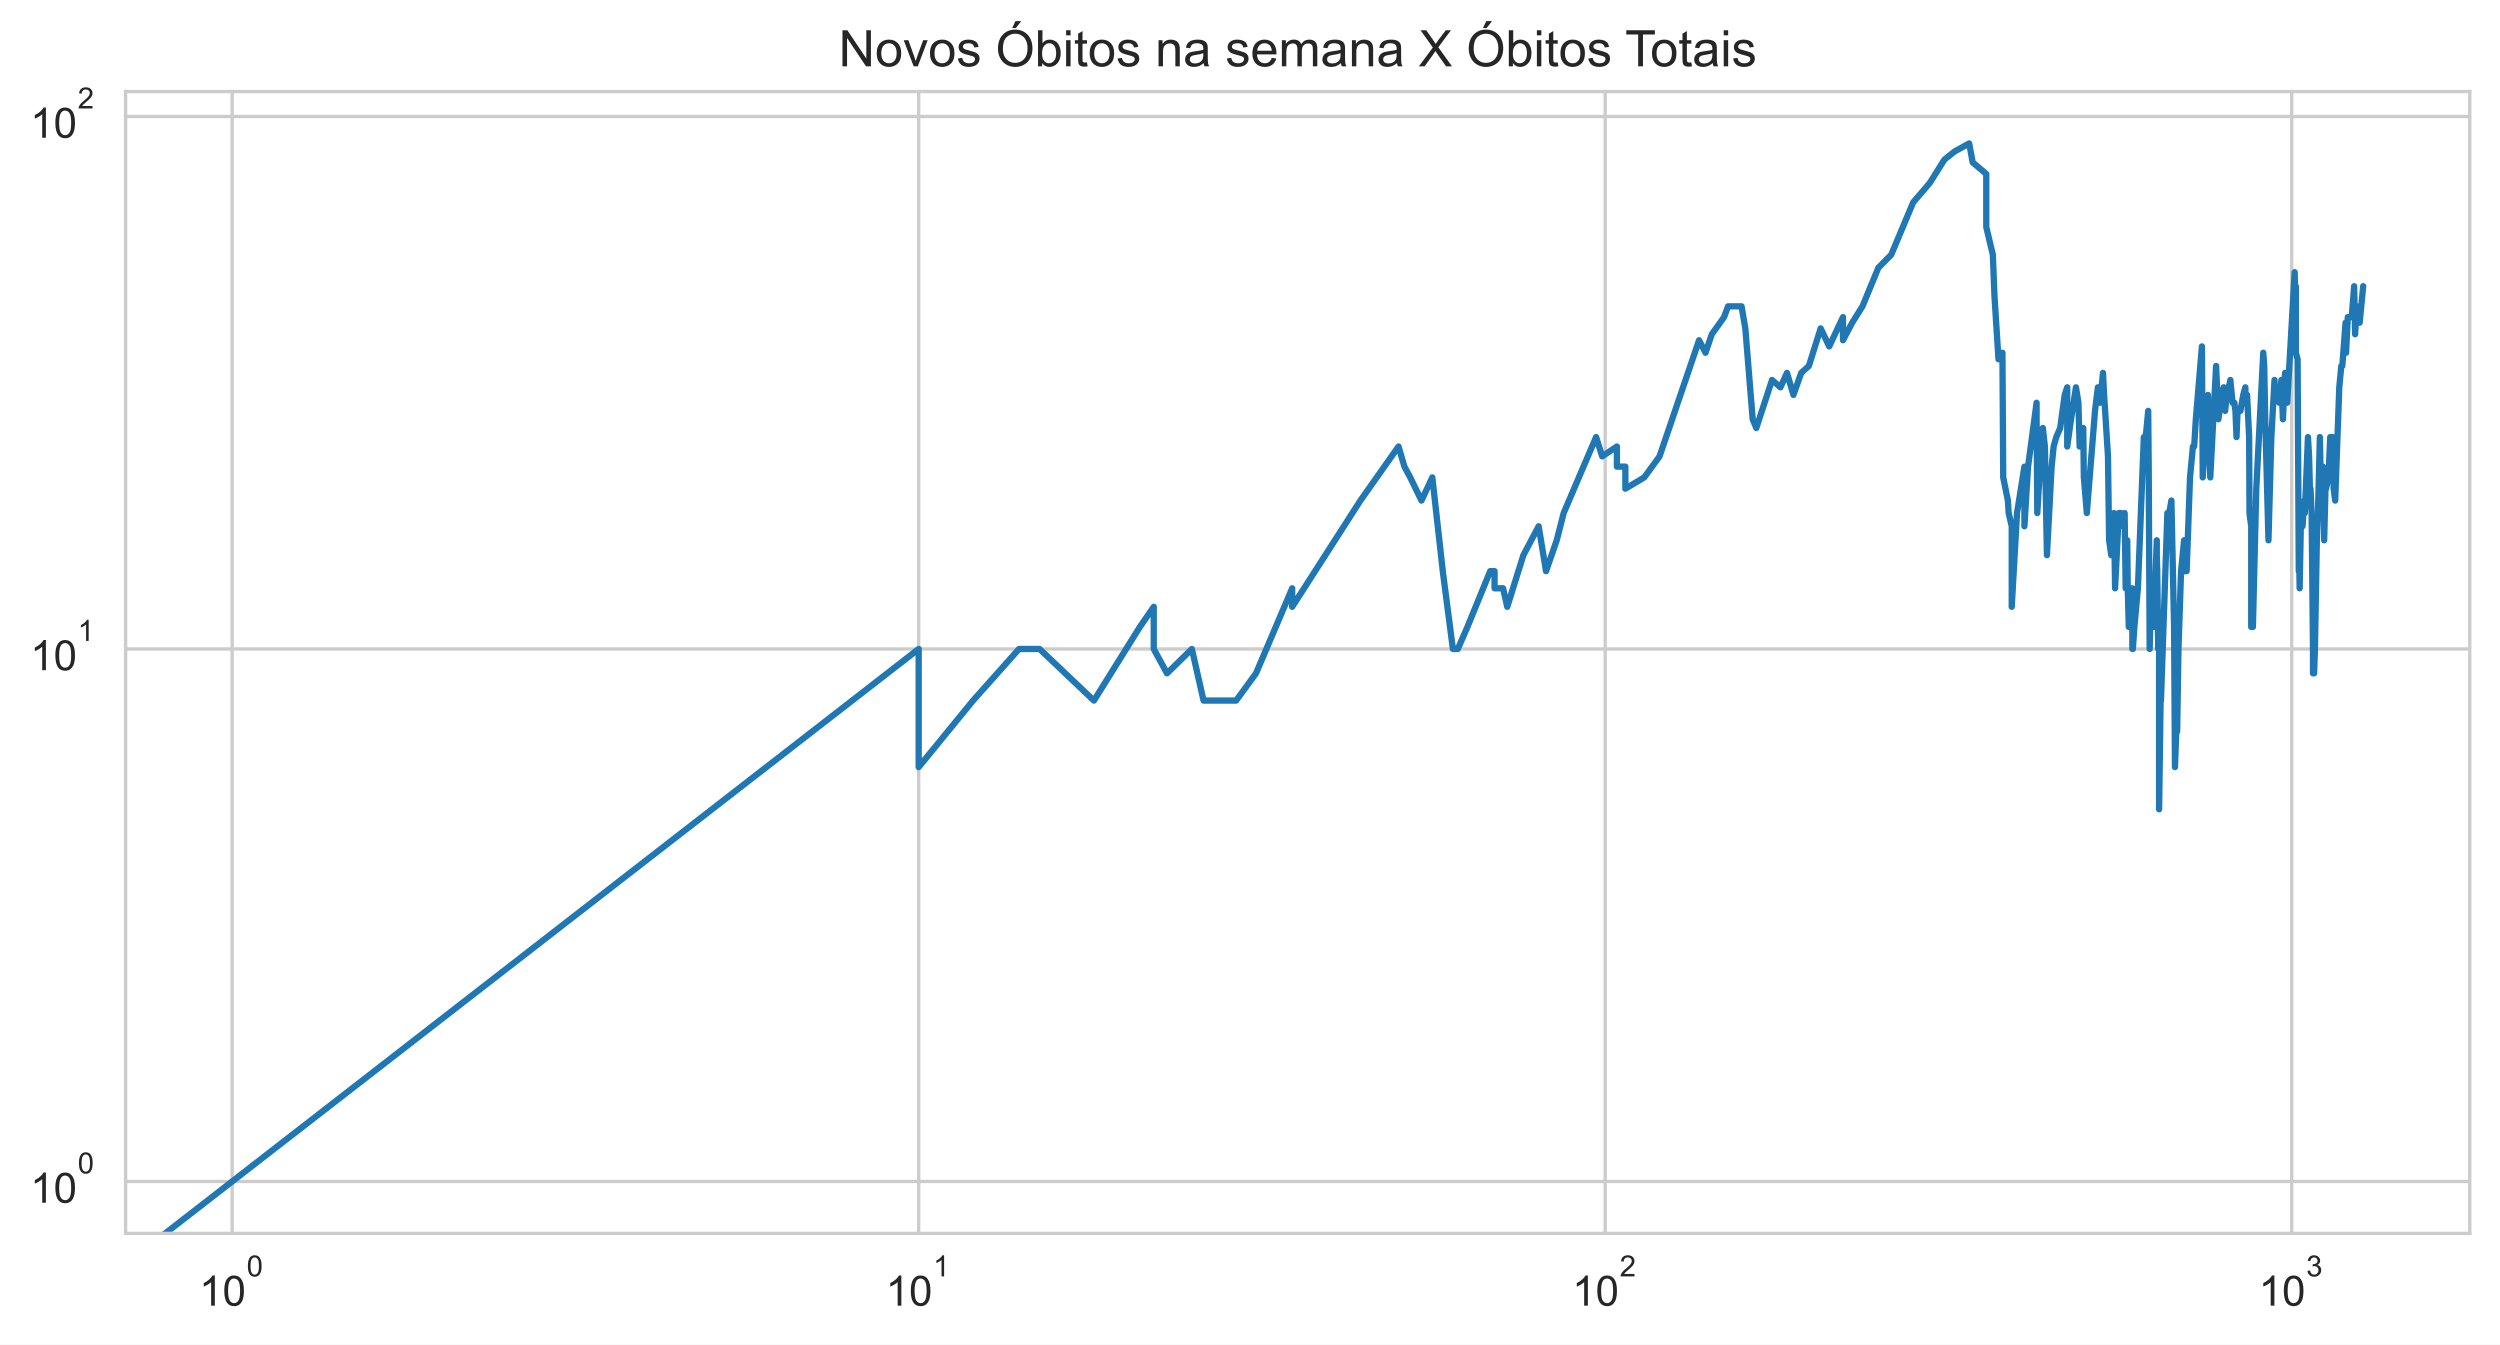
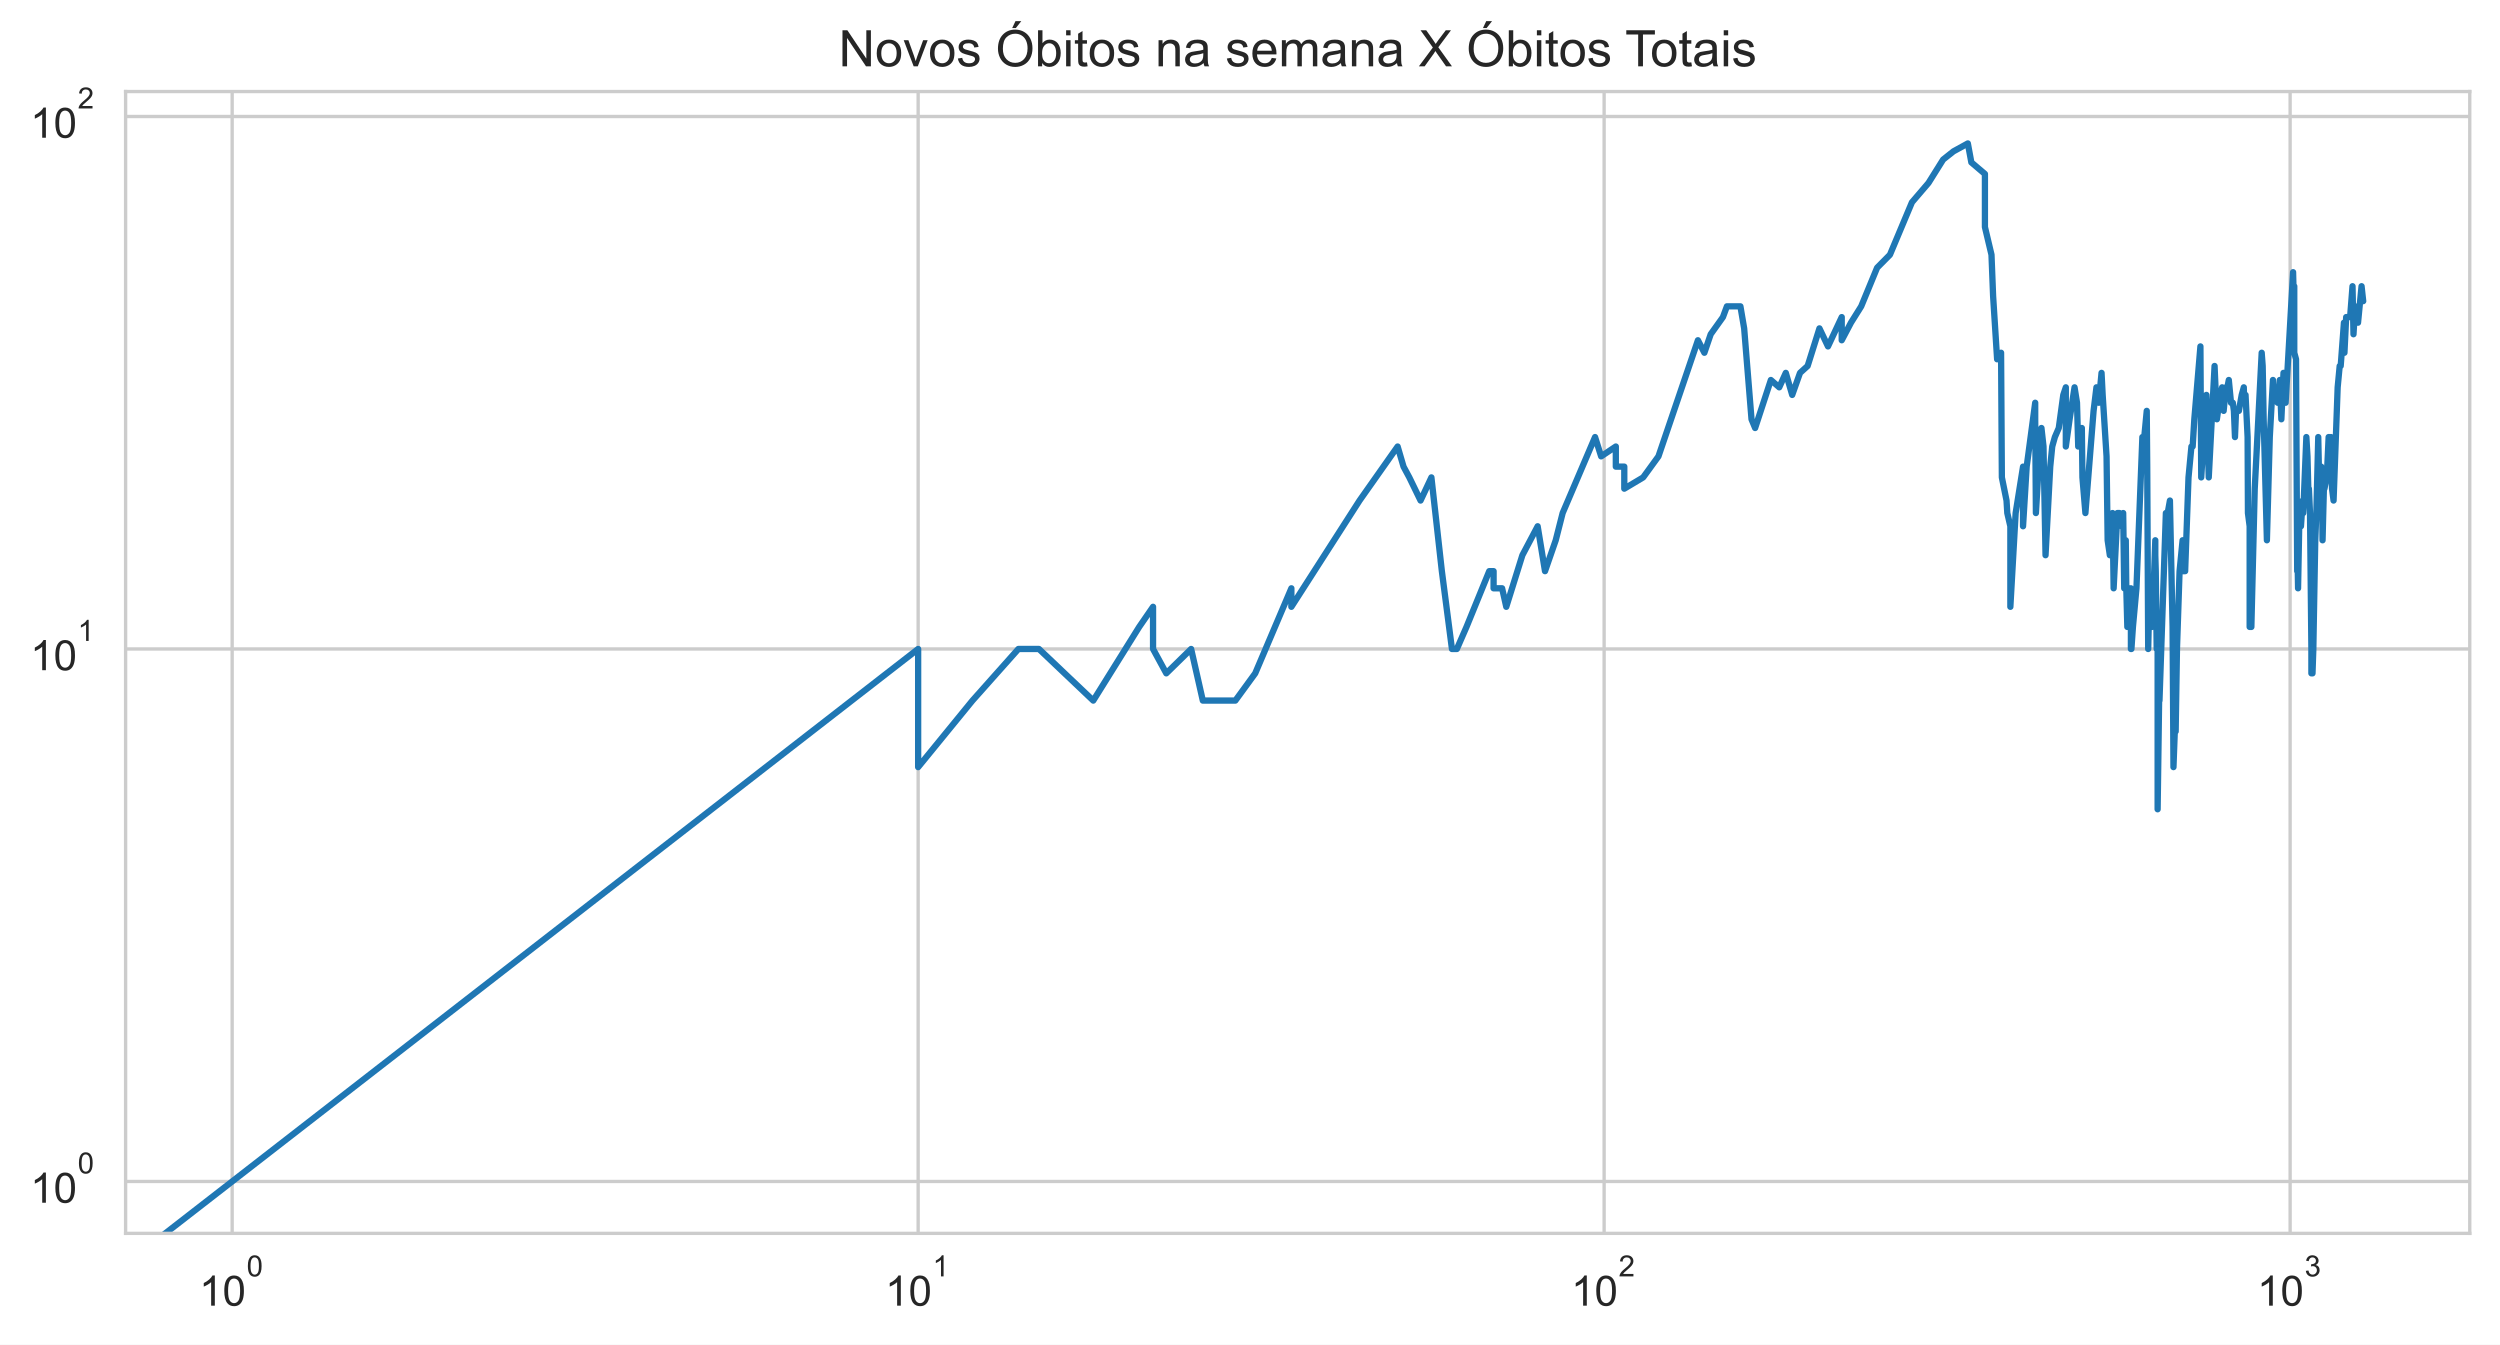
<svg xmlns="http://www.w3.org/2000/svg" xmlns:xlink="http://www.w3.org/1999/xlink" height="320.089pt" version="1.1" viewBox="0 0 595.1 320.089" width="595.1pt">
  <defs>
    <style type="text/css">*{stroke-linecap:butt;stroke-linejoin:round;}</style>
  </defs>
  <g id="figure_1">
    <g id="patch_1">
      <path d="M 0 320.089  L 595.1 320.089  L 595.1 0  L 0 0  z " style="fill:#ffffff;" />
    </g>
    <g id="axes_1">
      <g id="patch_2">
        <path d="M 29.9 293.589  L 587.9 293.589  L 587.9 21.789  L 29.9 21.789  z " style="fill:#ffffff;" />
      </g>
      <g id="matplotlib.axis_1">
        <g id="xtick_1">
          <g id="line2d_1">
-             <path clip-path="url(#p76dd314184)" d="M 55.264 293.589  L 55.264 21.789  " style="fill:none;stroke:#cccccc;stroke-linecap:round;stroke-width:0.8;" />
+             <path clip-path="url(#p45a12e039e)" d="M 55.264 293.589  L 55.264 21.789  " style="fill:none;stroke:#cccccc;stroke-linecap:round;stroke-width:0.8;" />
          </g>
          <g id="text_1">
            <g style="fill:#262626;" transform="translate(47.41364 310.9019)scale(0.1 -0.1)">
              <defs>
                <path d="M 2384 0  L 1822 0  L 1822 3584  Q 1619 3391 1289 3197  Q 959 3003 697 2906  L 697 3450  Q 1169 3672 1522 3987  Q 1875 4303 2022 4600  L 2384 4600  L 2384 0  z " id="ArialMT-31" transform="scale(0.015625)" />
                <path d="M 266 2259  Q 266 3072 433 3567  Q 600 4063 929 4331  Q 1259 4600 1759 4600  Q 2128 4600 2406 4451  Q 2684 4303 2865 4023  Q 3047 3744 3150 3342  Q 3253 2941 3253 2259  Q 3253 1453 3087 958  Q 2922 463 2592 192  Q 2263 -78 1759 -78  Q 1097 -78 719 397  Q 266 969 266 2259  z M 844 2259  Q 844 1131 1108 757  Q 1372 384 1759 384  Q 2147 384 2411 759  Q 2675 1134 2675 2259  Q 2675 3391 2411 3762  Q 2147 4134 1753 4134  Q 1366 4134 1134 3806  Q 844 3388 844 2259  z " id="ArialMT-30" transform="scale(0.015625)" />
              </defs>
              <use transform="translate(0 0.99375)" xlink:href="#ArialMT-31" />
              <use transform="translate(55.61523 0.99375)" xlink:href="#ArialMT-30" />
              <use transform="translate(112.9728 70.6875)scale(0.7)" xlink:href="#ArialMT-30" />
            </g>
          </g>
        </g>
        <g id="xtick_2">
          <g id="line2d_2">
-             <path clip-path="url(#p76dd314184)" d="M 218.681 293.589  L 218.681 21.789  " style="fill:none;stroke:#cccccc;stroke-linecap:round;stroke-width:0.8;" />
+             <path clip-path="url(#p45a12e039e)" d="M 218.556 293.589  L 218.556 21.789  " style="fill:none;stroke:#cccccc;stroke-linecap:round;stroke-width:0.8;" />
          </g>
          <g id="text_2">
-             <g style="fill:#262626;" transform="translate(210.8315 310.9019)scale(0.1 -0.1)">
+             <g style="fill:#262626;" transform="translate(210.706 310.9019)scale(0.1 -0.1)">
              <use transform="translate(0 0.99375)" xlink:href="#ArialMT-31" />
              <use transform="translate(55.61523 0.99375)" xlink:href="#ArialMT-30" />
              <use transform="translate(112.9728 70.6875)scale(0.7)" xlink:href="#ArialMT-31" />
            </g>
          </g>
        </g>
        <g id="xtick_3">
          <g id="line2d_3">
-             <path clip-path="url(#p76dd314184)" d="M 382.099 293.589  L 382.099 21.789  " style="fill:none;stroke:#cccccc;stroke-linecap:round;stroke-width:0.8;" />
+             <path clip-path="url(#p45a12e039e)" d="M 381.848 293.589  L 381.848 21.789  " style="fill:none;stroke:#cccccc;stroke-linecap:round;stroke-width:0.8;" />
          </g>
          <g id="text_3">
-             <g style="fill:#262626;" transform="translate(374.2493 310.9019)scale(0.1 -0.1)">
+             <g style="fill:#262626;" transform="translate(373.9983 310.9019)scale(0.1 -0.1)">
              <defs>
                <path d="M 3222 541  L 3222 0  L 194 0  Q 188 203 259 391  Q 375 700 629 1000  Q 884 1300 1366 1694  Q 2113 2306 2375 2664  Q 2638 3022 2638 3341  Q 2638 3675 2398 3904  Q 2159 4134 1775 4134  Q 1369 4134 1125 3890  Q 881 3647 878 3216  L 300 3275  Q 359 3922 746 4261  Q 1134 4600 1788 4600  Q 2447 4600 2831 4234  Q 3216 3869 3216 3328  Q 3216 3053 3103 2787  Q 2991 2522 2730 2228  Q 2469 1934 1863 1422  Q 1356 997 1212 845  Q 1069 694 975 541  L 3222 541  z " id="ArialMT-32" transform="scale(0.015625)" />
              </defs>
              <use transform="translate(0 0.99375)" xlink:href="#ArialMT-31" />
              <use transform="translate(55.61523 0.99375)" xlink:href="#ArialMT-30" />
              <use transform="translate(112.9728 70.6875)scale(0.7)" xlink:href="#ArialMT-32" />
            </g>
          </g>
        </g>
        <g id="xtick_4">
          <g id="line2d_4">
-             <path clip-path="url(#p76dd314184)" d="M 545.517 293.589  L 545.517 21.789  " style="fill:none;stroke:#cccccc;stroke-linecap:round;stroke-width:0.8;" />
+             <path clip-path="url(#p45a12e039e)" d="M 545.141 293.589  L 545.141 21.789  " style="fill:none;stroke:#cccccc;stroke-linecap:round;stroke-width:0.8;" />
          </g>
          <g id="text_4">
-             <g style="fill:#262626;" transform="translate(537.6671 310.9019)scale(0.1 -0.1)">
+             <g style="fill:#262626;" transform="translate(537.2907 310.9019)scale(0.1 -0.1)">
              <defs>
                <path d="M 269 1209  L 831 1284  Q 928 806 1161 595  Q 1394 384 1728 384  Q 2125 384 2398 659  Q 2672 934 2672 1341  Q 2672 1728 2419 1979  Q 2166 2231 1775 2231  Q 1616 2231 1378 2169  L 1441 2663  Q 1497 2656 1531 2656  Q 1891 2656 2178 2843  Q 2466 3031 2466 3422  Q 2466 3731 2256 3934  Q 2047 4138 1716 4138  Q 1388 4138 1169 3931  Q 950 3725 888 3313  L 325 3413  Q 428 3978 793 4289  Q 1159 4600 1703 4600  Q 2078 4600 2393 4439  Q 2709 4278 2876 4000  Q 3044 3722 3044 3409  Q 3044 3113 2884 2869  Q 2725 2625 2413 2481  Q 2819 2388 3044 2092  Q 3269 1797 3269 1353  Q 3269 753 2831 336  Q 2394 -81 1725 -81  Q 1122 -81 723 278  Q 325 638 269 1209  z " id="ArialMT-33" transform="scale(0.015625)" />
              </defs>
              <use transform="translate(0 0.99375)" xlink:href="#ArialMT-31" />
              <use transform="translate(55.61523 0.99375)" xlink:href="#ArialMT-30" />
              <use transform="translate(112.9728 70.6875)scale(0.7)" xlink:href="#ArialMT-33" />
            </g>
          </g>
        </g>
        <g id="xtick_5" />
        <g id="xtick_6" />
        <g id="xtick_7" />
        <g id="xtick_8" />
        <g id="xtick_9" />
        <g id="xtick_10" />
        <g id="xtick_11" />
        <g id="xtick_12" />
        <g id="xtick_13" />
        <g id="xtick_14" />
        <g id="xtick_15" />
        <g id="xtick_16" />
        <g id="xtick_17" />
        <g id="xtick_18" />
        <g id="xtick_19" />
        <g id="xtick_20" />
        <g id="xtick_21" />
        <g id="xtick_22" />
        <g id="xtick_23" />
        <g id="xtick_24" />
        <g id="xtick_25" />
        <g id="xtick_26" />
        <g id="xtick_27" />
        <g id="xtick_28" />
        <g id="xtick_29" />
        <g id="xtick_30" />
        <g id="xtick_31" />
      </g>
      <g id="matplotlib.axis_2">
        <g id="ytick_1">
          <g id="line2d_5">
-             <path clip-path="url(#p76dd314184)" d="M 29.9 281.235  L 587.9 281.235  " style="fill:none;stroke:#cccccc;stroke-linecap:round;stroke-width:0.8;" />
+             <path clip-path="url(#p45a12e039e)" d="M 29.9 281.235  L 587.9 281.235  " style="fill:none;stroke:#cccccc;stroke-linecap:round;stroke-width:0.8;" />
          </g>
          <g id="text_5">
            <g style="fill:#262626;" transform="translate(7.2 286.3911)scale(0.1 -0.1)">
              <use transform="translate(0 0.99375)" xlink:href="#ArialMT-31" />
              <use transform="translate(55.61523 0.99375)" xlink:href="#ArialMT-30" />
              <use transform="translate(112.9728 70.6875)scale(0.7)" xlink:href="#ArialMT-30" />
            </g>
          </g>
        </g>
        <g id="ytick_2">
          <g id="line2d_6">
-             <path clip-path="url(#p76dd314184)" d="M 29.9 154.482  L 587.9 154.482  " style="fill:none;stroke:#cccccc;stroke-linecap:round;stroke-width:0.8;" />
+             <path clip-path="url(#p45a12e039e)" d="M 29.9 154.482  L 587.9 154.482  " style="fill:none;stroke:#cccccc;stroke-linecap:round;stroke-width:0.8;" />
          </g>
          <g id="text_6">
            <g style="fill:#262626;" transform="translate(7.2 159.6381)scale(0.1 -0.1)">
              <use transform="translate(0 0.99375)" xlink:href="#ArialMT-31" />
              <use transform="translate(55.61523 0.99375)" xlink:href="#ArialMT-30" />
              <use transform="translate(112.9728 70.6875)scale(0.7)" xlink:href="#ArialMT-31" />
            </g>
          </g>
        </g>
        <g id="ytick_3">
          <g id="line2d_7">
-             <path clip-path="url(#p76dd314184)" d="M 29.9 27.729  L 587.9 27.729  " style="fill:none;stroke:#cccccc;stroke-linecap:round;stroke-width:0.8;" />
+             <path clip-path="url(#p45a12e039e)" d="M 29.9 27.729  L 587.9 27.729  " style="fill:none;stroke:#cccccc;stroke-linecap:round;stroke-width:0.8;" />
          </g>
          <g id="text_7">
            <g style="fill:#262626;" transform="translate(7.2 32.8852)scale(0.1 -0.1)">
              <use transform="translate(0 0.99375)" xlink:href="#ArialMT-31" />
              <use transform="translate(55.61523 0.99375)" xlink:href="#ArialMT-30" />
              <use transform="translate(112.9728 70.6875)scale(0.7)" xlink:href="#ArialMT-32" />
            </g>
          </g>
        </g>
        <g id="ytick_4" />
        <g id="ytick_5" />
        <g id="ytick_6" />
        <g id="ytick_7" />
        <g id="ytick_8" />
        <g id="ytick_9" />
        <g id="ytick_10" />
        <g id="ytick_11" />
        <g id="ytick_12" />
        <g id="ytick_13" />
        <g id="ytick_14" />
        <g id="ytick_15" />
        <g id="ytick_16" />
        <g id="ytick_17" />
        <g id="ytick_18" />
        <g id="ytick_19" />
        <g id="ytick_20" />
        <g id="ytick_21" />
      </g>
      <g id="line2d_8">
-         <path clip-path="url(#p76dd314184)" d="M 3.881 321.089  L 218.681 154.482  L 218.681 182.602  L 231.621 166.766  L 242.561 154.482  L 242.561 154.482  L 247.458 154.482  L 260.398 166.766  L 271.338 149.235  L 274.639 144.445  L 274.639 154.482  L 277.794 160.282  L 277.794 160.282  L 283.712 154.482  L 286.496 166.766  L 294.246 166.766  L 298.979 160.282  L 307.592 140.039  L 307.592 144.445  L 307.592 144.445  L 323.833 119.149  L 332.906 106.289  L 334.311 111.079  L 335.689 113.64  L 338.368 119.149  L 340.949 113.64  L 343.439 135.96  L 345.845 154.482  L 347.018 154.482  L 349.308 149.235  L 354.728 135.96  L 355.764 135.96  L 355.764 140.039  L 357.792 140.039  L 358.785 144.445  L 362.622 132.162  L 366.262 125.272  L 368.015 135.96  L 370.565 128.609  L 372.216 122.125  L 379.938 104.042  L 381.386 108.632  L 384.883 106.289  L 384.883 111.079  L 386.901 111.079  L 386.901 116.325  L 391.399 113.64  L 395.039 108.632  L 404.442 80.993  L 405.979 83.969  L 407.484 79.563  L 410.401 75.483  L 411.347 72.922  L 414.563 72.922  L 415.456 78.169  L 417.209 99.805  L 418.069 101.883  L 421.816 90.453  L 423.815 92.2  L 425.375 88.759  L 426.902 94.005  L 428.764 88.759  L 430.58 87.115  L 433.391 78.169  L 435.428 82.461  L 438.7 75.483  L 438.7 80.993  L 440.903 76.81  L 443.34 72.922  L 447.13 63.726  L 450.186 60.639  L 455.426 48.155  L 459.356 43.565  L 459.356 43.565  L 462.853 37.986  L 465.312 36.031  L 468.743 34.144  L 469.576 38.653  L 472.812 41.406  L 472.812 54.044  L 472.812 54.044  L 474.376 60.639  L 474.762 70.475  L 475.717 85.52  L 476.659 83.969  L 476.846 113.64  L 476.846 113.64  L 477.958 119.149  L 478.142 122.125  L 478.872 125.272  L 478.872 144.445  L 480.131 122.125  L 480.131 122.125  L 481.892 111.079  L 481.892 125.272  L 482.757 111.079  L 484.789 95.872  L 484.789 99.805  L 484.789 99.805  L 484.956 122.125  L 485.454 113.64  L 486.276 101.883  L 486.765 106.289  L 487.251 132.162  L 488.371 111.079  L 488.371 111.079  L 488.846 106.289  L 489.474 104.042  L 490.406 101.883  L 491.478 94.005  L 492.083 92.2  L 492.083 106.289  L 492.083 106.289  L 492.981 99.805  L 494.162 92.2  L 494.745 95.872  L 495.034 106.289  L 495.753 104.042  L 495.753 104.042  L 495.896 101.883  L 496.039 113.64  L 496.748 122.125  L 498.696 97.803  L 499.379 92.2  L 499.921 94.005  L 499.921 94.005  L 499.921 95.872  L 500.593 88.759  L 500.859 94.005  L 501.785 108.632  L 502.048 128.609  L 502.048 128.609  L 502.57 132.162  L 503.217 122.125  L 503.474 140.039  L 504.367 122.125  L 504.367 122.125  L 504.872 122.125  L 505.373 125.272  L 505.747 122.125  L 505.995 140.039  L 506.366 128.609  L 506.489 140.039  L 506.735 149.235  L 507.345 140.039  L 507.345 144.445  L 507.587 140.039  L 507.587 154.482  L 507.708 154.482  L 508.07 149.235  L 508.907 140.039  L 510.32 104.042  L 510.552 104.042  L 510.552 104.042  L 510.552 106.289  L 511.361 97.803  L 511.476 111.079  L 511.705 154.482  L 511.705 154.482  L 511.933 144.445  L 512.613 149.235  L 512.838 144.445  L 513.399 128.609  L 513.399 132.162  L 513.399 132.162  L 513.51 135.96  L 513.732 154.482  L 513.954 154.482  L 513.954 192.638  L 514.396 160.282  L 514.396 166.766  L 515.92 122.125  L 516.242 125.272  L 516.242 125.272  L 516.349 122.125  L 516.882 119.149  L 517.517 149.235  L 517.727 182.602  L 518.042 174.116  L 518.25 174.116  L 518.562 154.482  L 519.182 135.96  L 519.899 128.609  L 519.899 135.96  L 520 135.96  L 520.507 135.96  L 521.31 113.64  L 522.005 106.289  L 522.301 106.289  L 522.301 106.289  L 522.694 99.805  L 524.147 82.461  L 524.339 113.64  L 524.339 113.64  L 525.571 94.005  L 526.133 113.64  L 527.519 87.115  L 527.519 87.115  L 528.065 99.805  L 528.877 94.005  L 529.325 92.2  L 529.68 97.803  L 530.211 92.2  L 530.211 94.005  L 530.211 94.005  L 530.912 90.453  L 531.433 95.872  L 531.864 95.872  L 532.122 97.803  L 532.378 104.042  L 532.634 97.803  L 533.312 97.803  L 533.983 94.005  L 534.482 92.2  L 534.565 95.872  L 534.895 94.005  L 535.388 104.042  L 535.47 122.125  L 535.878 125.272  L 535.878 149.235  L 535.878 149.235  L 536.283 149.235  L 537.087 116.325  L 538.746 83.969  L 538.746 83.969  L 538.98 87.115  L 539.213 99.805  L 539.984 128.609  L 540.671 104.042  L 540.671 104.042  L 541.427 90.453  L 541.502 94.005  L 542.324 92.2  L 542.546 95.872  L 543.062 90.453  L 543.062 90.453  L 543.429 99.805  L 543.938 88.759  L 544.444 95.872  L 546.223 64.795  L 546.364 70.475  L 546.504 68.133  L 546.504 68.133  L 546.504 83.969  L 546.923 85.52  L 547.2 135.96  L 547.339 135.96  L 547.408 140.039  L 547.408 140.039  L 547.684 125.272  L 548.096 125.272  L 548.505 119.149  L 548.641 119.149  L 548.641 122.125  L 548.641 122.125  L 549.384 104.042  L 549.653 108.632  L 549.92 119.149  L 549.987 116.325  L 549.987 116.325  L 550.253 122.125  L 550.584 154.482  L 550.584 160.282  L 550.584 160.282  L 550.848 160.282  L 551.045 154.482  L 551.503 128.609  L 551.763 122.125  L 552.217 104.042  L 552.217 104.042  L 552.41 113.64  L 552.924 111.079  L 553.115 113.64  L 553.243 128.609  L 553.243 128.609  L 553.56 116.325  L 553.687 116.325  L 554.254 113.64  L 554.692 104.042  L 554.816 104.042  L 554.816 104.042  L 554.941 111.079  L 555.251 104.042  L 555.498 116.325  L 555.867 119.149  L 556.842 92.2  L 557.324 87.115  L 557.564 87.115  L 558.338 76.81  L 558.457 83.969  L 558.87 75.483  L 559.804 75.483  L 560.382 68.133  L 560.612 79.563  L 561.012 72.922  L 561.24 75.483  L 561.24 76.81  L 561.694 76.81  L 562.536 68.133  L 562.536 68.133  " style="fill:none;stroke:#1f77b4;stroke-linecap:round;stroke-width:1.5;" />
+         <path clip-path="url(#p45a12e039e)" d="M 3.92 321.089  L 218.556 154.482  L 218.556 182.602  L 231.486 166.766  L 242.418 154.482  L 242.418 154.482  L 247.31 154.482  L 260.24 166.766  L 271.172 149.235  L 274.471 144.445  L 274.471 154.482  L 277.623 160.282  L 283.537 154.482  L 286.318 166.766  L 294.062 166.766  L 298.792 160.282  L 307.398 140.039  L 307.398 144.445  L 307.398 144.445  L 323.627 119.149  L 332.692 106.289  L 334.097 111.079  L 335.474 113.64  L 338.15 119.149  L 340.729 113.64  L 343.218 135.96  L 345.622 154.482  L 346.794 154.482  L 349.082 149.235  L 354.498 135.96  L 355.534 135.96  L 355.534 140.039  L 357.56 140.039  L 358.552 144.445  L 362.386 132.162  L 366.024 125.272  L 367.775 135.96  L 370.323 128.609  L 371.972 122.125  L 379.688 104.042  L 381.136 108.632  L 384.63 106.289  L 384.63 111.079  L 386.646 111.079  L 386.646 116.325  L 391.14 113.64  L 394.778 108.632  L 404.174 80.993  L 405.71 83.969  L 407.214 79.563  L 410.128 75.483  L 411.074 72.922  L 414.288 72.922  L 415.18 78.169  L 416.931 99.805  L 417.79 101.883  L 421.535 90.453  L 423.532 92.2  L 425.091 88.759  L 426.616 94.005  L 428.478 88.759  L 430.291 87.115  L 433.1 78.169  L 435.136 82.461  L 438.405 75.483  L 438.405 80.993  L 440.607 76.81  L 443.042 72.922  L 446.829 63.726  L 449.883 60.639  L 455.119 48.155  L 459.046 43.565  L 462.54 37.986  L 464.997 36.031  L 468.426 34.144  L 469.258 38.653  L 472.491 41.406  L 472.491 54.044  L 472.491 54.044  L 474.054 60.639  L 474.439 70.475  L 475.394 85.52  L 476.336 83.969  L 476.523 113.64  L 476.523 113.64  L 477.634 119.149  L 477.817 122.125  L 478.546 125.272  L 478.546 144.445  L 479.805 122.125  L 479.805 122.125  L 481.564 111.079  L 481.564 125.272  L 482.428 111.079  L 484.459 95.872  L 484.459 99.805  L 484.459 99.805  L 484.626 122.125  L 485.124 113.64  L 485.946 101.883  L 486.434 106.289  L 486.919 132.162  L 488.039 111.079  L 488.039 111.079  L 488.513 106.289  L 489.141 104.042  L 490.072 101.883  L 491.143 94.005  L 491.748 92.2  L 491.748 106.289  L 491.748 106.289  L 492.645 99.805  L 493.825 92.2  L 494.407 95.872  L 494.697 106.289  L 495.415 104.042  L 495.415 104.042  L 495.558 101.883  L 495.701 113.64  L 496.409 122.125  L 498.356 97.803  L 499.038 92.2  L 499.58 94.005  L 499.58 94.005  L 499.58 95.872  L 500.251 88.759  L 500.517 94.005  L 501.443 108.632  L 501.705 128.609  L 501.705 128.609  L 502.226 132.162  L 502.873 122.125  L 503.13 140.039  L 504.022 122.125  L 504.022 122.125  L 504.526 122.125  L 505.028 125.272  L 505.401 122.125  L 505.649 140.039  L 506.02 128.609  L 506.143 140.039  L 506.388 149.235  L 506.998 140.039  L 506.998 144.445  L 507.24 140.039  L 507.24 154.482  L 507.361 154.482  L 507.723 149.235  L 508.559 140.039  L 509.97 104.042  L 510.203 104.042  L 510.203 104.042  L 510.203 106.289  L 511.011 97.803  L 511.125 111.079  L 511.354 154.482  L 511.354 154.482  L 511.582 144.445  L 512.262 149.235  L 512.487 144.445  L 513.047 128.609  L 513.047 132.162  L 513.047 132.162  L 513.158 135.96  L 513.38 154.482  L 513.602 154.482  L 513.602 192.638  L 514.043 160.282  L 514.043 166.766  L 515.566 122.125  L 515.888 125.272  L 515.888 125.272  L 515.995 122.125  L 516.528 119.149  L 517.162 149.235  L 517.372 182.602  L 517.686 174.116  L 517.895 174.116  L 518.207 154.482  L 518.826 135.96  L 519.542 128.609  L 519.542 135.96  L 519.643 135.96  L 520.15 135.96  L 520.952 113.64  L 521.647 106.289  L 521.943 106.289  L 521.943 106.289  L 522.335 99.805  L 523.787 82.461  L 523.979 113.64  L 523.979 113.64  L 525.21 94.005  L 525.772 113.64  L 527.156 87.115  L 527.156 87.115  L 527.702 99.805  L 528.514 94.005  L 528.961 92.2  L 529.316 97.803  L 529.846 92.2  L 529.846 94.005  L 529.846 94.005  L 530.546 90.453  L 531.067 95.872  L 531.498 95.872  L 531.756 97.803  L 532.012 104.042  L 532.268 97.803  L 532.945 97.803  L 533.615 94.005  L 534.114 92.2  L 534.197 95.872  L 534.527 94.005  L 535.02 104.042  L 535.101 122.125  L 535.509 125.272  L 535.509 149.235  L 535.509 149.235  L 535.914 149.235  L 536.717 116.325  L 538.374 83.969  L 538.374 83.969  L 538.608 87.115  L 538.841 99.805  L 539.612 128.609  L 540.299 104.042  L 540.299 104.042  L 541.054 90.453  L 541.129 94.005  L 541.95 92.2  L 542.172 95.872  L 542.688 90.453  L 542.688 90.453  L 543.054 99.805  L 543.563 88.759  L 544.069 95.872  L 545.846 64.795  L 545.987 70.475  L 546.127 68.133  L 546.127 68.133  L 546.127 83.969  L 546.545 85.52  L 546.823 135.96  L 546.961 135.96  L 547.03 140.039  L 547.03 140.039  L 547.306 125.272  L 547.717 125.272  L 548.126 119.149  L 548.262 119.149  L 548.262 122.125  L 548.262 122.125  L 549.005 104.042  L 549.273 108.632  L 549.54 119.149  L 549.607 116.325  L 549.607 116.325  L 549.873 122.125  L 550.203 154.482  L 550.203 160.282  L 550.203 160.282  L 550.467 160.282  L 550.664 154.482  L 551.122 128.609  L 551.382 122.125  L 551.835 104.042  L 551.835 104.042  L 552.029 113.64  L 552.542 111.079  L 552.733 113.64  L 552.86 128.609  L 552.86 128.609  L 553.178 116.325  L 553.304 116.325  L 553.871 113.64  L 554.308 104.042  L 554.433 104.042  L 554.433 104.042  L 554.557 111.079  L 554.867 104.042  L 555.114 116.325  L 555.483 119.149  L 556.457 92.2  L 556.939 87.115  L 557.178 87.115  L 557.952 76.81  L 558.07 83.969  L 558.483 75.483  L 559.417 75.483  L 559.994 68.133  L 560.224 79.563  L 560.624 72.922  L 560.852 75.483  L 560.852 76.81  L 561.305 76.81  L 562.147 68.133  L 562.536 71.685  L 562.536 71.685  " style="fill:none;stroke:#1f77b4;stroke-linecap:round;stroke-width:1.5;" />
      </g>
      <g id="patch_3">
        <path d="M 29.9 293.589  L 29.9 21.789  " style="fill:none;stroke:#cccccc;stroke-linecap:square;stroke-linejoin:miter;stroke-width:0.8;" />
      </g>
      <g id="patch_4">
        <path d="M 587.9 293.589  L 587.9 21.789  " style="fill:none;stroke:#cccccc;stroke-linecap:square;stroke-linejoin:miter;stroke-width:0.8;" />
      </g>
      <g id="patch_5">
        <path d="M 29.9 293.589  L 587.9 293.589  " style="fill:none;stroke:#cccccc;stroke-linecap:square;stroke-linejoin:miter;stroke-width:0.8;" />
      </g>
      <g id="patch_6">
        <path d="M 29.9 21.789  L 587.9 21.789  " style="fill:none;stroke:#cccccc;stroke-linecap:square;stroke-linejoin:miter;stroke-width:0.8;" />
      </g>
      <g id="text_8">
        <g style="fill:#262626;" transform="translate(199.6278 15.78937)scale(0.12 -0.12)">
          <defs>
            <path d="M 488 0  L 488 4581  L 1109 4581  L 3516 984  L 3516 4581  L 4097 4581  L 4097 0  L 3475 0  L 1069 3600  L 1069 0  L 488 0  z " id="ArialMT-4e" transform="scale(0.015625)" />
            <path d="M 213 1659  Q 213 2581 725 3025  Q 1153 3394 1769 3394  Q 2453 3394 2887 2945  Q 3322 2497 3322 1706  Q 3322 1066 3130 698  Q 2938 331 2570 128  Q 2203 -75 1769 -75  Q 1072 -75 642 372  Q 213 819 213 1659  z M 791 1659  Q 791 1022 1069 705  Q 1347 388 1769 388  Q 2188 388 2466 706  Q 2744 1025 2744 1678  Q 2744 2294 2464 2611  Q 2184 2928 1769 2928  Q 1347 2928 1069 2612  Q 791 2297 791 1659  z " id="ArialMT-6f" transform="scale(0.015625)" />
            <path d="M 1344 0  L 81 3319  L 675 3319  L 1388 1331  Q 1503 1009 1600 663  Q 1675 925 1809 1294  L 2547 3319  L 3125 3319  L 1869 0  L 1344 0  z " id="ArialMT-76" transform="scale(0.015625)" />
            <path d="M 197 991  L 753 1078  Q 800 744 1014 566  Q 1228 388 1613 388  Q 2000 388 2187 545  Q 2375 703 2375 916  Q 2375 1106 2209 1216  Q 2094 1291 1634 1406  Q 1016 1563 777 1677  Q 538 1791 414 1992  Q 291 2194 291 2438  Q 291 2659 392 2848  Q 494 3038 669 3163  Q 800 3259 1026 3326  Q 1253 3394 1513 3394  Q 1903 3394 2198 3281  Q 2494 3169 2634 2976  Q 2775 2784 2828 2463  L 2278 2388  Q 2241 2644 2061 2787  Q 1881 2931 1553 2931  Q 1166 2931 1000 2803  Q 834 2675 834 2503  Q 834 2394 903 2306  Q 972 2216 1119 2156  Q 1203 2125 1616 2013  Q 2213 1853 2448 1751  Q 2684 1650 2818 1456  Q 2953 1263 2953 975  Q 2953 694 2789 445  Q 2625 197 2315 61  Q 2006 -75 1616 -75  Q 969 -75 630 194  Q 291 463 197 991  z " id="ArialMT-73" transform="scale(0.015625)" />
            <path id="ArialMT-20" transform="scale(0.015625)" />
            <path d="M 309 2231  Q 309 3372 921 4017  Q 1534 4663 2503 4663  Q 3138 4663 3647 4359  Q 4156 4056 4423 3514  Q 4691 2972 4691 2284  Q 4691 1588 4409 1038  Q 4128 488 3612 205  Q 3097 -78 2500 -78  Q 1853 -78 1343 234  Q 834 547 571 1087  Q 309 1628 309 2231  z M 934 2222  Q 934 1394 1379 917  Q 1825 441 2497 441  Q 3181 441 3623 922  Q 4066 1403 4066 2288  Q 4066 2847 3877 3264  Q 3688 3681 3323 3911  Q 2959 4141 2506 4141  Q 1863 4141 1398 3698  Q 934 3256 934 2222  z M 2116 4862  L 2531 5737  L 3269 5737  L 2581 4862  L 2116 4862  z " id="ArialMT-d3" transform="scale(0.015625)" />
            <path d="M 941 0  L 419 0  L 419 4581  L 981 4581  L 981 2947  Q 1338 3394 1891 3394  Q 2197 3394 2470 3270  Q 2744 3147 2920 2923  Q 3097 2700 3197 2384  Q 3297 2069 3297 1709  Q 3297 856 2875 390  Q 2453 -75 1863 -75  Q 1275 -75 941 416  L 941 0  z M 934 1684  Q 934 1088 1097 822  Q 1363 388 1816 388  Q 2184 388 2453 708  Q 2722 1028 2722 1663  Q 2722 2313 2464 2622  Q 2206 2931 1841 2931  Q 1472 2931 1203 2611  Q 934 2291 934 1684  z " id="ArialMT-62" transform="scale(0.015625)" />
            <path d="M 425 3934  L 425 4581  L 988 4581  L 988 3934  L 425 3934  z M 425 0  L 425 3319  L 988 3319  L 988 0  L 425 0  z " id="ArialMT-69" transform="scale(0.015625)" />
            <path d="M 1650 503  L 1731 6  Q 1494 -44 1306 -44  Q 1000 -44 831 53  Q 663 150 594 308  Q 525 466 525 972  L 525 2881  L 113 2881  L 113 3319  L 525 3319  L 525 4141  L 1084 4478  L 1084 3319  L 1650 3319  L 1650 2881  L 1084 2881  L 1084 941  Q 1084 700 1114 631  Q 1144 563 1211 522  Q 1278 481 1403 481  Q 1497 481 1650 503  z " id="ArialMT-74" transform="scale(0.015625)" />
            <path d="M 422 0  L 422 3319  L 928 3319  L 928 2847  Q 1294 3394 1984 3394  Q 2284 3394 2536 3286  Q 2788 3178 2913 3003  Q 3038 2828 3088 2588  Q 3119 2431 3119 2041  L 3119 0  L 2556 0  L 2556 2019  Q 2556 2363 2490 2533  Q 2425 2703 2258 2804  Q 2091 2906 1866 2906  Q 1506 2906 1245 2678  Q 984 2450 984 1813  L 984 0  L 422 0  z " id="ArialMT-6e" transform="scale(0.015625)" />
            <path d="M 2588 409  Q 2275 144 1986 34  Q 1697 -75 1366 -75  Q 819 -75 525 192  Q 231 459 231 875  Q 231 1119 342 1320  Q 453 1522 633 1644  Q 813 1766 1038 1828  Q 1203 1872 1538 1913  Q 2219 1994 2541 2106  Q 2544 2222 2544 2253  Q 2544 2597 2384 2738  Q 2169 2928 1744 2928  Q 1347 2928 1158 2789  Q 969 2650 878 2297  L 328 2372  Q 403 2725 575 2942  Q 747 3159 1072 3276  Q 1397 3394 1825 3394  Q 2250 3394 2515 3294  Q 2781 3194 2906 3042  Q 3031 2891 3081 2659  Q 3109 2516 3109 2141  L 3109 1391  Q 3109 606 3145 398  Q 3181 191 3288 0  L 2700 0  Q 2613 175 2588 409  z M 2541 1666  Q 2234 1541 1622 1453  Q 1275 1403 1131 1340  Q 988 1278 909 1158  Q 831 1038 831 891  Q 831 666 1001 516  Q 1172 366 1500 366  Q 1825 366 2078 508  Q 2331 650 2450 897  Q 2541 1088 2541 1459  L 2541 1666  z " id="ArialMT-61" transform="scale(0.015625)" />
            <path d="M 2694 1069  L 3275 997  Q 3138 488 2766 206  Q 2394 -75 1816 -75  Q 1088 -75 661 373  Q 234 822 234 1631  Q 234 2469 665 2931  Q 1097 3394 1784 3394  Q 2450 3394 2872 2941  Q 3294 2488 3294 1666  Q 3294 1616 3291 1516  L 816 1516  Q 847 969 1125 678  Q 1403 388 1819 388  Q 2128 388 2347 550  Q 2566 713 2694 1069  z M 847 1978  L 2700 1978  Q 2663 2397 2488 2606  Q 2219 2931 1791 2931  Q 1403 2931 1139 2672  Q 875 2413 847 1978  z " id="ArialMT-65" transform="scale(0.015625)" />
            <path d="M 422 0  L 422 3319  L 925 3319  L 925 2853  Q 1081 3097 1340 3245  Q 1600 3394 1931 3394  Q 2300 3394 2536 3241  Q 2772 3088 2869 2813  Q 3263 3394 3894 3394  Q 4388 3394 4653 3120  Q 4919 2847 4919 2278  L 4919 0  L 4359 0  L 4359 2091  Q 4359 2428 4304 2576  Q 4250 2725 4106 2815  Q 3963 2906 3769 2906  Q 3419 2906 3187 2673  Q 2956 2441 2956 1928  L 2956 0  L 2394 0  L 2394 2156  Q 2394 2531 2256 2718  Q 2119 2906 1806 2906  Q 1569 2906 1367 2781  Q 1166 2656 1075 2415  Q 984 2175 984 1722  L 984 0  L 422 0  z " id="ArialMT-6d" transform="scale(0.015625)" />
            <path d="M 28 0  L 1800 2388  L 238 4581  L 959 4581  L 1791 3406  Q 2050 3041 2159 2844  Q 2313 3094 2522 3366  L 3444 4581  L 4103 4581  L 2494 2422  L 4228 0  L 3478 0  L 2325 1634  Q 2228 1775 2125 1941  Q 1972 1691 1906 1597  L 756 0  L 28 0  z " id="ArialMT-58" transform="scale(0.015625)" />
            <path d="M 1659 0  L 1659 4041  L 150 4041  L 150 4581  L 3781 4581  L 3781 4041  L 2266 4041  L 2266 0  L 1659 0  z " id="ArialMT-54" transform="scale(0.015625)" />
          </defs>
          <use xlink:href="#ArialMT-4e" />
          <use x="72.217" xlink:href="#ArialMT-6f" />
          <use x="127.832" xlink:href="#ArialMT-76" />
          <use x="177.832" xlink:href="#ArialMT-6f" />
          <use x="233.447" xlink:href="#ArialMT-73" />
          <use x="283.447" xlink:href="#ArialMT-20" />
          <use x="311.23" xlink:href="#ArialMT-d3" />
          <use x="389.014" xlink:href="#ArialMT-62" />
          <use x="444.629" xlink:href="#ArialMT-69" />
          <use x="466.846" xlink:href="#ArialMT-74" />
          <use x="494.629" xlink:href="#ArialMT-6f" />
          <use x="550.244" xlink:href="#ArialMT-73" />
          <use x="600.244" xlink:href="#ArialMT-20" />
          <use x="628.027" xlink:href="#ArialMT-6e" />
          <use x="683.643" xlink:href="#ArialMT-61" />
          <use x="739.258" xlink:href="#ArialMT-20" />
          <use x="767.041" xlink:href="#ArialMT-73" />
          <use x="817.041" xlink:href="#ArialMT-65" />
          <use x="872.656" xlink:href="#ArialMT-6d" />
          <use x="955.957" xlink:href="#ArialMT-61" />
          <use x="1011.572" xlink:href="#ArialMT-6e" />
          <use x="1067.188" xlink:href="#ArialMT-61" />
          <use x="1122.803" xlink:href="#ArialMT-20" />
          <use x="1150.586" xlink:href="#ArialMT-58" />
          <use x="1217.285" xlink:href="#ArialMT-20" />
          <use x="1245.068" xlink:href="#ArialMT-d3" />
          <use x="1322.852" xlink:href="#ArialMT-62" />
          <use x="1378.467" xlink:href="#ArialMT-69" />
          <use x="1400.684" xlink:href="#ArialMT-74" />
          <use x="1428.467" xlink:href="#ArialMT-6f" />
          <use x="1484.082" xlink:href="#ArialMT-73" />
          <use x="1534.082" xlink:href="#ArialMT-20" />
          <use x="1560.115" xlink:href="#ArialMT-54" />
          <use x="1610.074" xlink:href="#ArialMT-6f" />
          <use x="1665.689" xlink:href="#ArialMT-74" />
          <use x="1693.473" xlink:href="#ArialMT-61" />
          <use x="1749.088" xlink:href="#ArialMT-69" />
          <use x="1771.305" xlink:href="#ArialMT-73" />
        </g>
      </g>
    </g>
  </g>
  <defs>
-     <clipPath id="p76dd314184">
+     <clipPath id="p45a12e039e">
      <rect height="271.8" width="558" x="29.9" y="21.789" />
    </clipPath>
  </defs>
</svg>
